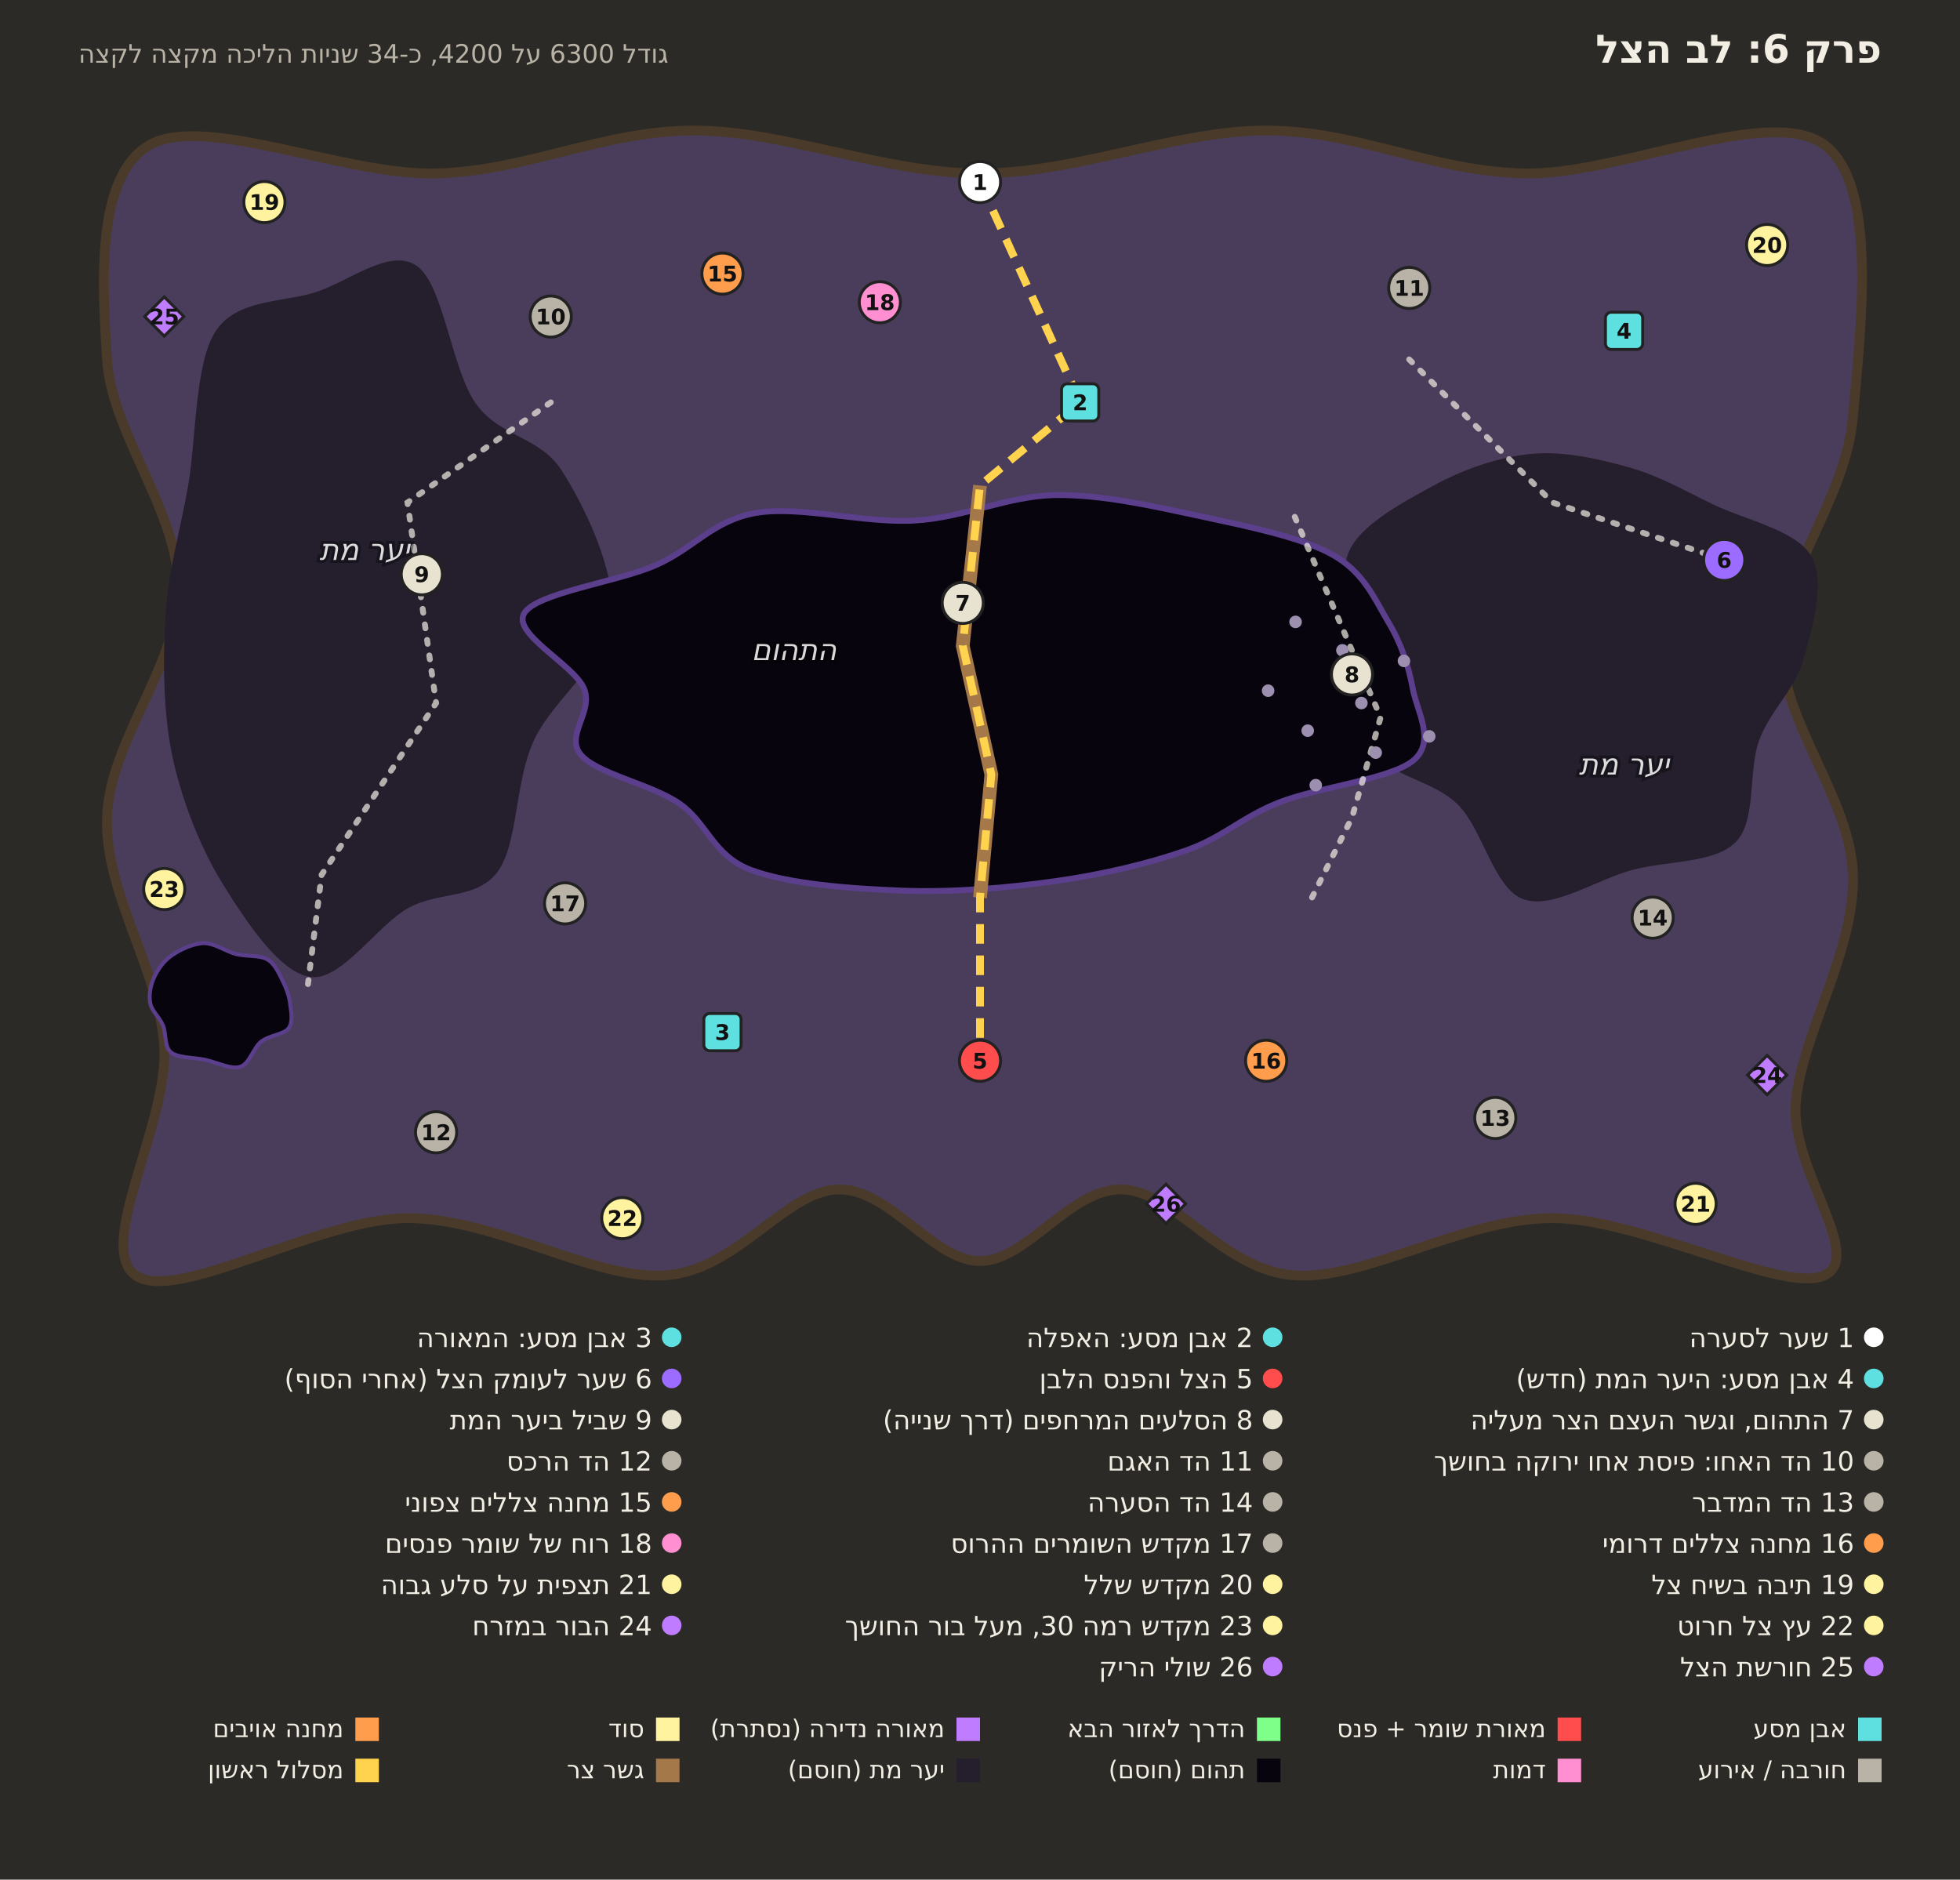
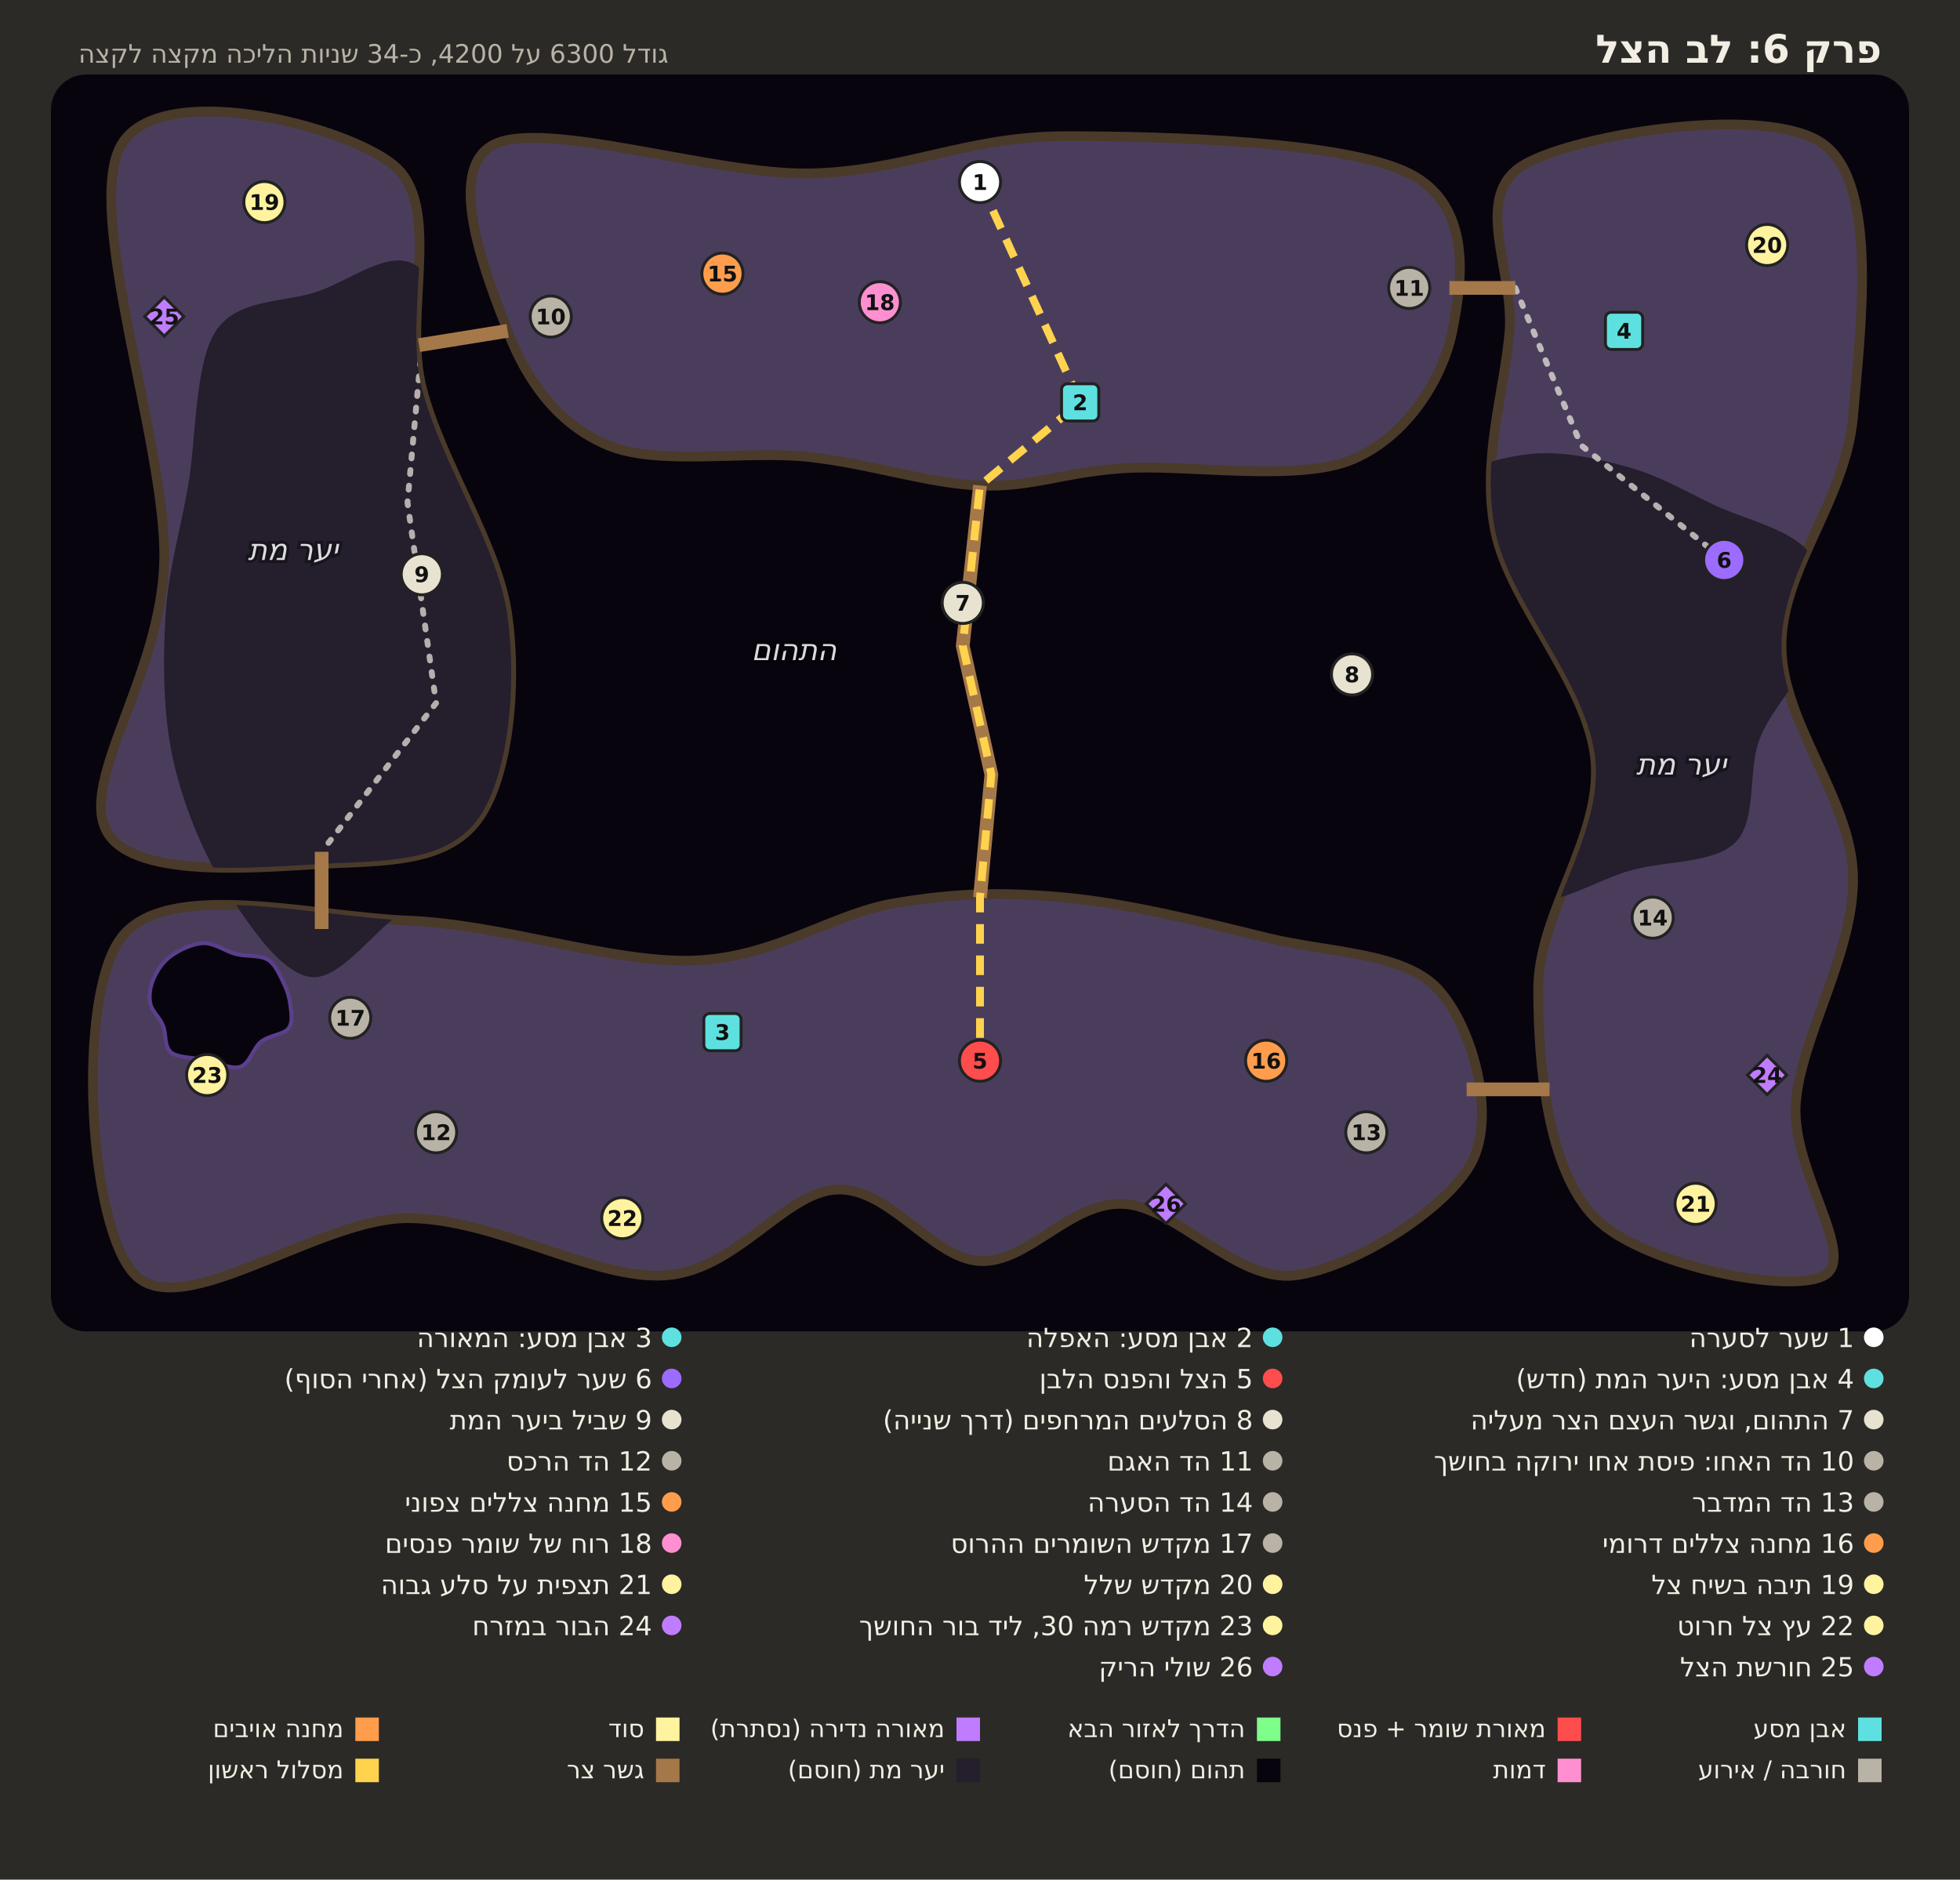
<svg xmlns="http://www.w3.org/2000/svg" width="1000" height="959" viewBox="0 0 1000 959" font-family="DejaVu Sans, sans-serif">
  <defs>
    <pattern id="hatch" width="8" height="8" patternUnits="userSpaceOnUse" patternTransform="rotate(35)">
      <line x1="0" y1="0" x2="0" y2="8" stroke="#ffffff" stroke-opacity="0.35" stroke-width="2" />
    </pattern>
  </defs>
  <rect width="1000" height="959" fill="#2b2a26" />
+   <rect x="26.0" y="38.0" width="948.0" height="641.3" rx="18" fill="#07040d" />
+   <clipPath id="land">
+     <path d="M251.7,73.9 C277.3,60.5 363.7,89.2 412.4,88.5 C461.1,87.8 492.7,69.5 543.8,69.5 C594.9,69.5 686.2,72.0 719.0,88.5 C751.9,105.1 745.8,144.5 741.0,168.8 C736.1,193.2 717.8,222.9 689.8,234.5 C661.9,246.2 604.7,236.7 573.0,238.9 C541.4,241.1 526.8,248.7 500.0,247.7 C473.2,246.7 444.0,236.5 412.4,233.1 C380.7,229.7 335.7,237.9 310.2,227.2 C284.6,216.5 268.8,194.4 259.0,168.8 C249.3,143.3 226.2,87.3 251.7,73.9 Z" />
+     <path d="M61.9,73.9 C81.4,40.3 175.1,63.4 200.6,84.1 C226.2,104.8 205.5,159.6 215.2,198.0 C225.0,236.5 254.2,278.3 259.0,314.9 C263.9,351.4 259.0,396.1 244.4,417.1 C229.8,438.0 203.1,439.2 171.4,440.4 C139.8,441.7 69.2,450.2 54.6,424.4 C40.0,398.6 82.6,344.1 83.8,285.7 C85.0,227.2 42.4,107.5 61.9,73.9 Z" />
+     <path d="M777.5,84.1 C804.2,68.3 902.8,52.5 930.8,73.9 C958.8,95.3 949.0,170.0 945.4,212.6 C941.7,255.2 908.9,290.5 908.9,329.5 C908.9,368.4 944.2,407.3 945.4,446.3 C946.6,485.2 918.6,529.0 916.2,563.1 C913.8,597.2 947.8,641.0 930.8,650.7 C913.8,660.5 838.3,645.9 814.0,621.5 C789.6,597.2 784.8,543.6 784.8,504.7 C784.8,465.8 817.6,426.8 814.0,387.9 C810.3,348.9 770.2,307.6 762.9,271.0 C755.6,234.5 767.7,200.0 770.2,168.8 C772.6,137.7 750.7,99.9 777.5,84.1 Z" />
+     <path d="M61.9,478.4 C85.0,448.2 159.3,467.7 207.9,469.7 C256.6,471.6 312.6,491.6 354.0,490.1 C395.3,488.6 424.6,466.2 456.2,460.9 C487.8,455.5 512.2,455.0 543.8,458.0 C575.4,460.9 614.4,470.6 646.0,478.4 C677.7,486.2 716.1,485.7 733.7,504.7 C751.2,523.7 763.3,568.0 751.2,592.3 C739.0,616.7 690.3,647.1 660.6,650.7 C630.9,654.4 599.8,615.4 573.0,614.2 C546.2,613.0 524.3,644.6 500.0,643.4 C475.7,642.2 453.8,605.7 427.0,606.9 C400.2,608.1 375.9,648.3 339.4,650.7 C302.9,653.2 253.0,621.5 207.9,621.5 C162.9,621.5 93.5,674.6 69.2,650.7 C44.9,626.9 38.8,508.6 61.9,478.4 Z" />
+   </clipPath>
  <text x="960" y="32" font-size="20" font-weight="bold" fill="#f2eee4" text-anchor="start" direction="rtl">פרק 6: לב הצל</text>
  <text x="40" y="32" font-size="13" fill="#b9b2a6" text-anchor="end" direction="rtl">גודל 6300 על 4200, כ-34 שניות הליכה מקצה לקצה</text>
-   <path d="M76.5,73.9 C104.5,58.1 176.3,89.7 222.5,88.5 C268.8,87.3 307.7,66.6 354.0,66.6 C400.2,66.6 451.3,88.5 500.0,88.5 C548.7,88.5 599.8,66.6 646.0,66.6 C692.3,66.6 730.0,87.3 777.5,88.5 C824.9,89.7 902.8,53.2 930.8,73.9 C958.8,94.6 949.0,170.0 945.4,212.6 C941.7,255.2 908.9,290.5 908.9,329.5 C908.9,368.4 944.2,407.3 945.4,446.3 C946.6,485.2 918.6,529.0 916.2,563.1 C913.8,597.2 951.5,641.0 930.8,650.7 C910.1,660.5 837.1,621.5 792.1,621.5 C747.0,621.5 697.1,653.2 660.6,650.7 C624.1,648.3 599.8,608.1 573.0,606.9 C546.2,605.7 524.3,643.4 500.0,643.4 C475.7,643.4 453.8,605.7 427.0,606.9 C400.2,608.1 375.9,648.3 339.4,650.7 C302.9,653.2 253.0,621.5 207.9,621.5 C162.9,621.5 89.9,665.3 69.2,650.7 C48.5,636.1 86.2,572.8 83.8,533.9 C81.4,495.0 53.4,456.0 54.6,417.1 C55.8,378.1 91.1,339.2 91.1,300.3 C91.1,261.3 57.0,221.2 54.6,183.4 C52.2,145.7 48.5,89.7 76.5,73.9 Z" fill="#4a3d5c" stroke="#4a3a2a" stroke-width="5" />
-   <path d="M312.1,314.9 C309.6,337.8 281.8,356.7 272.1,378.4 C262.4,400.1 264.4,430.8 253.7,445.0 C243.0,459.1 224.0,454.5 208.1,463.4 C192.3,472.3 174.3,500.3 158.7,498.5 C143.1,496.7 126.2,471.0 114.5,452.4 C102.8,433.8 93.3,410.0 88.2,387.1 C83.2,364.1 83.1,338.0 84.4,314.9 C85.7,291.7 91.6,272.6 95.9,248.3 C100.2,224.0 99.2,185.5 110.1,168.9 C121.0,152.4 144.2,154.5 161.3,149.0 C178.4,143.4 199.1,126.2 212.7,135.7 C226.3,145.2 230.4,188.4 242.7,205.8 C255.1,223.3 275.3,222.3 286.8,240.4 C298.4,258.6 314.5,291.9 312.1,314.9 Z" fill="#241e2d" />
-   <path d="M920.0,336.8 C915.5,352.4 903.2,362.3 897.5,377.8 C891.8,393.2 896.4,418.5 885.6,429.6 C874.8,440.6 850.8,439.0 832.7,443.9 C814.6,448.7 791.8,464.3 777.0,458.7 C762.2,453.2 756.4,423.0 743.9,410.6 C731.4,398.1 709.4,396.3 702.0,384.0 C694.7,371.7 702.2,353.6 699.8,336.8 C697.4,319.9 682.4,297.8 687.6,283.0 C692.8,268.2 715.5,256.5 731.1,247.9 C746.7,239.4 764.5,233.2 781.1,231.6 C797.6,230.0 815.1,234.0 830.6,238.3 C846.2,242.6 858.6,249.9 874.1,257.4 C889.7,265.0 916.5,270.5 924.1,283.7 C931.8,297.0 924.4,321.1 920.0,336.8 Z" fill="#241e2d" />
-   <path d="M720.8,351.4 C723.0,363.2 732.6,378.2 721.2,387.9 C709.9,397.5 672.0,401.7 652.6,409.4 C633.2,417.1 624.1,427.2 605.1,433.9 C586.0,440.6 562.4,446.2 538.2,449.6 C514.0,453.0 485.9,455.4 459.9,454.4 C434.0,453.4 401.5,451.0 382.5,443.6 C363.6,436.2 360.8,419.6 346.4,409.8 C332.0,400.0 304.3,394.7 296.3,385.0 C288.2,375.2 302.8,363.4 298.0,351.4 C293.2,339.4 261.3,323.5 267.4,313.0 C273.5,302.5 314.8,297.0 334.5,288.4 C354.2,279.8 363.7,265.5 385.8,261.7 C407.8,257.9 441.2,267.1 466.6,265.6 C492.1,264.1 514.2,253.0 538.4,252.6 C562.6,252.3 588.6,258.3 612.1,263.3 C635.7,268.4 663.8,274.0 679.8,283.0 C695.8,291.9 701.3,305.6 708.1,317.0 C715.0,328.4 718.6,339.6 720.8,351.4 Z" fill="#07040d" stroke="#5b3f8c" stroke-width="3" />
-   <path d="M148.0,512.0 C148.5,516.0 149.7,521.4 147.2,524.7 C144.7,527.9 137.3,528.2 133.2,531.5 C129.1,534.8 127.4,542.7 122.6,544.3 C117.8,545.8 110.4,541.9 104.5,540.7 C98.6,539.5 90.8,539.8 87.2,536.9 C83.7,533.9 84.9,527.2 83.1,523.1 C81.4,518.9 77.5,516.0 76.7,512.0 C75.9,508.0 76.6,503.3 78.4,499.2 C80.2,495.1 83.3,490.4 87.6,487.5 C91.8,484.5 98.4,481.4 103.9,481.2 C109.4,481.1 115.1,485.4 120.5,486.8 C125.9,488.1 132.4,487.2 136.4,489.5 C140.3,491.7 142.3,496.7 144.2,500.4 C146.1,504.2 147.5,508.0 148.0,512.0 Z" fill="#07040d" stroke="#5b3f8c" stroke-width="2" />
+   <path d="M251.7,73.9 C277.3,60.5 363.7,89.2 412.4,88.5 C461.1,87.8 492.7,69.5 543.8,69.5 C594.9,69.5 686.2,72.0 719.0,88.5 C751.9,105.1 745.8,144.5 741.0,168.8 C736.1,193.2 717.8,222.9 689.8,234.5 C661.9,246.2 604.7,236.7 573.0,238.9 C541.4,241.1 526.8,248.7 500.0,247.7 C473.2,246.7 444.0,236.5 412.4,233.1 C380.7,229.7 335.7,237.9 310.2,227.2 C284.6,216.5 268.8,194.4 259.0,168.8 C249.3,143.3 226.2,87.3 251.7,73.9 Z" fill="#4a3d5c" stroke="#4a3a2a" stroke-width="5" />
+   <path d="M61.9,73.9 C81.4,40.3 175.1,63.4 200.6,84.1 C226.2,104.8 205.5,159.6 215.2,198.0 C225.0,236.5 254.2,278.3 259.0,314.9 C263.9,351.4 259.0,396.1 244.4,417.1 C229.8,438.0 203.1,439.2 171.4,440.4 C139.8,441.7 69.2,450.2 54.6,424.4 C40.0,398.6 82.6,344.1 83.8,285.7 C85.0,227.2 42.4,107.5 61.9,73.9 Z" fill="#4a3d5c" stroke="#4a3a2a" stroke-width="5" />
+   <path d="M777.5,84.1 C804.2,68.3 902.8,52.5 930.8,73.9 C958.8,95.3 949.0,170.0 945.4,212.6 C941.7,255.2 908.9,290.5 908.9,329.5 C908.9,368.4 944.2,407.3 945.4,446.3 C946.6,485.2 918.6,529.0 916.2,563.1 C913.8,597.2 947.8,641.0 930.8,650.7 C913.8,660.5 838.3,645.9 814.0,621.5 C789.6,597.2 784.8,543.6 784.8,504.7 C784.8,465.8 817.6,426.8 814.0,387.9 C810.3,348.9 770.2,307.6 762.9,271.0 C755.6,234.5 767.7,200.0 770.2,168.8 C772.6,137.7 750.7,99.9 777.5,84.1 Z" fill="#4a3d5c" stroke="#4a3a2a" stroke-width="5" />
+   <path d="M61.9,478.4 C85.0,448.2 159.3,467.7 207.9,469.7 C256.6,471.6 312.6,491.6 354.0,490.1 C395.3,488.6 424.6,466.2 456.2,460.9 C487.8,455.5 512.2,455.0 543.8,458.0 C575.4,460.9 614.4,470.6 646.0,478.4 C677.7,486.2 716.1,485.7 733.7,504.7 C751.2,523.7 763.3,568.0 751.2,592.3 C739.0,616.7 690.3,647.1 660.6,650.7 C630.9,654.4 599.8,615.4 573.0,614.2 C546.2,613.0 524.3,644.6 500.0,643.4 C475.7,642.2 453.8,605.7 427.0,606.9 C400.2,608.1 375.9,648.3 339.4,650.7 C302.9,653.2 253.0,621.5 207.9,621.5 C162.9,621.5 93.5,674.6 69.2,650.7 C44.9,626.9 38.8,508.6 61.9,478.4 Z" fill="#4a3d5c" stroke="#4a3a2a" stroke-width="5" />
+   <g clip-path="url(#land)">
+     <path d="M312.1,314.9 C309.6,337.8 281.8,356.7 272.1,378.4 C262.4,400.1 264.4,430.8 253.7,445.0 C243.0,459.1 224.0,454.5 208.1,463.4 C192.3,472.3 174.3,500.3 158.7,498.5 C143.1,496.7 126.2,471.0 114.5,452.4 C102.8,433.8 93.3,410.0 88.2,387.1 C83.2,364.1 83.1,338.0 84.4,314.9 C85.7,291.7 91.6,272.6 95.9,248.3 C100.2,224.0 99.2,185.5 110.1,168.9 C121.0,152.4 144.2,154.5 161.3,149.0 C178.4,143.4 199.1,126.2 212.7,135.7 C226.3,145.2 230.4,188.4 242.7,205.8 C255.1,223.3 275.3,222.3 286.8,240.4 C298.4,258.6 314.5,291.9 312.1,314.9 Z" fill="#241e2d" />
+     <path d="M920.0,336.8 C915.5,352.4 903.2,362.3 897.5,377.8 C891.8,393.2 896.4,418.5 885.6,429.6 C874.8,440.6 850.8,439.0 832.7,443.9 C814.6,448.7 791.8,464.3 777.0,458.7 C762.2,453.2 756.4,423.0 743.9,410.6 C731.4,398.1 709.4,396.3 702.0,384.0 C694.7,371.7 702.2,353.6 699.8,336.8 C697.4,319.9 682.4,297.8 687.6,283.0 C692.8,268.2 715.5,256.5 731.1,247.9 C746.7,239.4 764.5,233.2 781.1,231.6 C797.6,230.0 815.1,234.0 830.6,238.3 C846.2,242.6 858.6,249.9 874.1,257.4 C889.7,265.0 916.5,270.5 924.1,283.7 C931.8,297.0 924.4,321.1 920.0,336.8 Z" fill="#241e2d" />
+     <path d="M720.8,351.4 C723.0,363.2 732.6,378.2 721.2,387.9 C709.9,397.5 672.0,401.7 652.6,409.4 C633.2,417.1 624.1,427.2 605.1,433.9 C586.0,440.6 562.4,446.2 538.2,449.6 C514.0,453.0 485.9,455.4 459.9,454.4 C434.0,453.4 401.5,451.0 382.5,443.6 C363.6,436.2 360.8,419.6 346.4,409.8 C332.0,400.0 304.3,394.7 296.3,385.0 C288.2,375.2 302.8,363.4 298.0,351.4 C293.2,339.4 261.3,323.5 267.4,313.0 C273.5,302.5 314.8,297.0 334.5,288.4 C354.2,279.8 363.7,265.5 385.8,261.7 C407.8,257.9 441.2,267.1 466.6,265.6 C492.1,264.1 514.2,253.0 538.4,252.6 C562.6,252.3 588.6,258.3 612.1,263.3 C635.7,268.4 663.8,274.0 679.8,283.0 C695.8,291.9 701.3,305.6 708.1,317.0 C715.0,328.4 718.6,339.6 720.8,351.4 Z" fill="#07040d" stroke="#5b3f8c" stroke-width="3" />
+     <path d="M148.0,512.0 C148.5,516.0 149.7,521.4 147.2,524.7 C144.7,527.9 137.3,528.2 133.2,531.5 C129.1,534.8 127.4,542.7 122.6,544.3 C117.8,545.8 110.4,541.9 104.5,540.7 C98.6,539.5 90.8,539.8 87.2,536.9 C83.7,533.9 84.9,527.2 83.1,523.1 C81.4,518.9 77.5,516.0 76.7,512.0 C75.9,508.0 76.6,503.3 78.4,499.2 C80.2,495.1 83.3,490.4 87.6,487.5 C91.8,484.5 98.4,481.4 103.9,481.2 C109.4,481.1 115.1,485.4 120.5,486.8 C125.9,488.1 132.4,487.2 136.4,489.5 C140.3,491.7 142.3,496.7 144.2,500.4 C146.1,504.2 147.5,508.0 148.0,512.0 Z" fill="#07040d" stroke="#5b3f8c" stroke-width="2" />
+     <circle cx="694.6" cy="358.7" r="3.2" fill="#9c8fb0" />
+     <circle cx="667.2" cy="372.8" r="3.2" fill="#9c8fb0" />
+     <circle cx="684.9" cy="331.8" r="3.2" fill="#9c8fb0" />
+     <circle cx="701.9" cy="384.0" r="3.2" fill="#9c8fb0" />
+     <circle cx="647.0" cy="352.4" r="3.2" fill="#9c8fb0" />
+     <circle cx="716.3" cy="337.2" r="3.2" fill="#9c8fb0" />
+     <circle cx="671.3" cy="400.6" r="3.2" fill="#9c8fb0" />
+     <circle cx="661.0" cy="317.3" r="3.2" fill="#9c8fb0" />
+     <circle cx="729.2" cy="375.7" r="3.2" fill="#9c8fb0" />
+     <path d="M660.6,241.8 L682.5,314.9 L704.4,366.0 L689.8,417.1 L667.9,472.6" fill="none" stroke="#f2eee4" stroke-opacity="0.7" stroke-width="3" stroke-dasharray="2 6" stroke-linecap="round" />
+     <path d="M215.2,176.1 L207.9,256.4 L222.5,358.7 L164.1,434.6" fill="none" stroke="#f2eee4" stroke-opacity="0.7" stroke-width="3" stroke-dasharray="2 6" stroke-linecap="round" />
+     <path d="M773.1,146.9 L806.7,227.2 L879.7,285.7" fill="none" stroke="#f2eee4" stroke-opacity="0.7" stroke-width="3" stroke-dasharray="2 6" stroke-linecap="round" />
+   </g>
  <path d="M500.0,247.7 L491.2,329.5 L505.8,395.2 L500.0,458.0" fill="none" stroke="#a5784a" stroke-width="7" />
-   <path d="M660.6,263.7 L682.5,314.9 L704.4,366.0 L689.8,417.1 L667.9,460.9" fill="none" stroke="#f2eee4" stroke-opacity="0.7" stroke-width="3" stroke-dasharray="2 6" stroke-linecap="round" />
-   <path d="M281.0,205.3 L207.9,256.4 L222.5,358.7 L164.1,446.3 L156.8,504.7" fill="none" stroke="#f2eee4" stroke-opacity="0.7" stroke-width="3" stroke-dasharray="2 6" stroke-linecap="round" />
-   <path d="M719.0,183.4 L792.1,256.4 L879.7,285.7" fill="none" stroke="#f2eee4" stroke-opacity="0.7" stroke-width="3" stroke-dasharray="2 6" stroke-linecap="round" />
-   <circle cx="694.6" cy="358.7" r="3.2" fill="#9c8fb0" />
-   <circle cx="667.2" cy="372.8" r="3.2" fill="#9c8fb0" />
-   <circle cx="684.9" cy="331.8" r="3.2" fill="#9c8fb0" />
-   <circle cx="701.9" cy="384.0" r="3.2" fill="#9c8fb0" />
-   <circle cx="647.0" cy="352.4" r="3.2" fill="#9c8fb0" />
-   <circle cx="716.3" cy="337.2" r="3.2" fill="#9c8fb0" />
-   <circle cx="671.3" cy="400.6" r="3.2" fill="#9c8fb0" />
-   <circle cx="661.0" cy="317.3" r="3.2" fill="#9c8fb0" />
-   <circle cx="729.2" cy="375.7" r="3.2" fill="#9c8fb0" />
+   <path d="M259.0,168.8 L213.8,176.1" fill="none" stroke="#a5784a" stroke-width="7" />
+   <path d="M739.5,146.9 L773.1,146.9" fill="none" stroke="#a5784a" stroke-width="7" />
+   <path d="M164.1,434.6 L164.1,474.0" fill="none" stroke="#a5784a" stroke-width="7" />
+   <path d="M748.3,555.8 L790.6,555.8" fill="none" stroke="#a5784a" stroke-width="7" />
  <path d="M500.0,92.9 L551.1,205.3 L500.0,247.7 L491.2,329.5 L505.8,395.2 L500.0,458.0 L500.0,541.2" fill="none" stroke="#ffd34d" stroke-width="4" stroke-dasharray="10 6" stroke-linejoin="round" />
  <text x="405.1" y="336.8" font-size="15" font-style="italic" fill="#ffffff" fill-opacity="0.85" text-anchor="middle" direction="rtl" stroke="#000" stroke-opacity="0.35" stroke-width="3" paint-order="stroke">התהום</text>
-   <text x="186.0" y="285.7" font-size="15" font-style="italic" fill="#ffffff" fill-opacity="0.85" text-anchor="middle" direction="rtl" stroke="#000" stroke-opacity="0.35" stroke-width="3" paint-order="stroke">יער מת</text>
-   <text x="828.6" y="395.2" font-size="15" font-style="italic" fill="#ffffff" fill-opacity="0.85" text-anchor="middle" direction="rtl" stroke="#000" stroke-opacity="0.35" stroke-width="3" paint-order="stroke">יער מת</text>
+   <text x="149.5" y="285.7" font-size="15" font-style="italic" fill="#ffffff" fill-opacity="0.85" text-anchor="middle" direction="rtl" stroke="#000" stroke-opacity="0.35" stroke-width="3" paint-order="stroke">יער מת</text>
+   <text x="857.8" y="395.2" font-size="15" font-style="italic" fill="#ffffff" fill-opacity="0.85" text-anchor="middle" direction="rtl" stroke="#000" stroke-opacity="0.35" stroke-width="3" paint-order="stroke">יער מת</text>
  <circle cx="500.0" cy="92.9" r="10.5" fill="#ffffff" stroke="#222" stroke-width="1.5" />
  <text x="500.0" y="96.9" font-size="11" font-weight="bold" fill="#111" text-anchor="middle">1</text>
  <rect x="541.6" y="195.8" width="19" height="19" rx="3" fill="#5fe0e0" stroke="#222" stroke-width="1.5" />
  <text x="551.1" y="209.3" font-size="11" font-weight="bold" fill="#111" text-anchor="middle">2</text>
  <rect x="359.1" y="517.1" width="19" height="19" rx="3" fill="#5fe0e0" stroke="#222" stroke-width="1.5" />
  <text x="368.6" y="530.6" font-size="11" font-weight="bold" fill="#111" text-anchor="middle">3</text>
  <rect x="819.1" y="159.3" width="19" height="19" rx="3" fill="#5fe0e0" stroke="#222" stroke-width="1.5" />
  <text x="828.6" y="172.8" font-size="11" font-weight="bold" fill="#111" text-anchor="middle">4</text>
  <circle cx="500.0" cy="541.2" r="10.5" fill="#ff4d4d" stroke="#222" stroke-width="1.5" />
  <text x="500.0" y="545.2" font-size="11" font-weight="bold" fill="#111" text-anchor="middle">5</text>
  <circle cx="879.7" cy="285.7" r="10.5" fill="#9c6bff" stroke="#222" stroke-width="1.5" />
  <text x="879.7" y="289.7" font-size="11" font-weight="bold" fill="#111" text-anchor="middle">6</text>
  <circle cx="491.2" cy="307.6" r="10.5" fill="#e8e2d0" stroke="#222" stroke-width="1.5" />
  <text x="491.2" y="311.6" font-size="11" font-weight="bold" fill="#111" text-anchor="middle">7</text>
  <circle cx="689.8" cy="344.1" r="10.5" fill="#e8e2d0" stroke="#222" stroke-width="1.5" />
  <text x="689.8" y="348.1" font-size="11" font-weight="bold" fill="#111" text-anchor="middle">8</text>
  <circle cx="215.2" cy="293.0" r="10.5" fill="#e8e2d0" stroke="#222" stroke-width="1.5" />
  <text x="215.2" y="297.0" font-size="11" font-weight="bold" fill="#111" text-anchor="middle">9</text>
  <circle cx="281.0" cy="161.5" r="10.5" fill="#b9b2a6" stroke="#222" stroke-width="1.5" />
  <text x="281.0" y="165.5" font-size="11" font-weight="bold" fill="#111" text-anchor="middle">10</text>
  <circle cx="719.0" cy="146.9" r="10.5" fill="#b9b2a6" stroke="#222" stroke-width="1.5" />
  <text x="719.0" y="150.9" font-size="11" font-weight="bold" fill="#111" text-anchor="middle">11</text>
  <circle cx="222.5" cy="577.7" r="10.5" fill="#b9b2a6" stroke="#222" stroke-width="1.5" />
  <text x="222.5" y="581.7" font-size="11" font-weight="bold" fill="#111" text-anchor="middle">12</text>
-   <circle cx="762.9" cy="570.4" r="10.5" fill="#b9b2a6" stroke="#222" stroke-width="1.5" />
-   <text x="762.9" y="574.4" font-size="11" font-weight="bold" fill="#111" text-anchor="middle">13</text>
+   <circle cx="697.1" cy="577.7" r="10.5" fill="#b9b2a6" stroke="#222" stroke-width="1.5" />
+   <text x="697.1" y="581.7" font-size="11" font-weight="bold" fill="#111" text-anchor="middle">13</text>
  <circle cx="843.2" cy="468.2" r="10.5" fill="#b9b2a6" stroke="#222" stroke-width="1.5" />
  <text x="843.2" y="472.2" font-size="11" font-weight="bold" fill="#111" text-anchor="middle">14</text>
  <circle cx="368.6" cy="139.6" r="10.5" fill="#ff9d4d" stroke="#222" stroke-width="1.5" />
  <text x="368.6" y="143.6" font-size="11" font-weight="bold" fill="#111" text-anchor="middle">15</text>
  <circle cx="646.0" cy="541.2" r="10.5" fill="#ff9d4d" stroke="#222" stroke-width="1.5" />
  <text x="646.0" y="545.2" font-size="11" font-weight="bold" fill="#111" text-anchor="middle">16</text>
-   <circle cx="288.3" cy="460.9" r="10.5" fill="#b9b2a6" stroke="#222" stroke-width="1.5" />
-   <text x="288.3" y="464.9" font-size="11" font-weight="bold" fill="#111" text-anchor="middle">17</text>
+   <circle cx="178.7" cy="519.3" r="10.5" fill="#b9b2a6" stroke="#222" stroke-width="1.5" />
+   <text x="178.7" y="523.3" font-size="11" font-weight="bold" fill="#111" text-anchor="middle">17</text>
  <circle cx="448.9" cy="154.2" r="10.5" fill="#ff8fd0" stroke="#222" stroke-width="1.5" />
  <text x="448.9" y="158.2" font-size="11" font-weight="bold" fill="#111" text-anchor="middle">18</text>
  <circle cx="134.9" cy="103.1" r="10.5" fill="#fff3a0" stroke="#222" stroke-width="1.5" />
  <text x="134.9" y="107.1" font-size="11" font-weight="bold" fill="#111" text-anchor="middle">19</text>
  <circle cx="901.6" cy="125.0" r="10.5" fill="#fff3a0" stroke="#222" stroke-width="1.5" />
  <text x="901.6" y="129.0" font-size="11" font-weight="bold" fill="#111" text-anchor="middle">20</text>
  <circle cx="865.1" cy="614.2" r="10.5" fill="#fff3a0" stroke="#222" stroke-width="1.5" />
  <text x="865.1" y="618.2" font-size="11" font-weight="bold" fill="#111" text-anchor="middle">21</text>
  <circle cx="317.5" cy="621.5" r="10.5" fill="#fff3a0" stroke="#222" stroke-width="1.5" />
  <text x="317.5" y="625.5" font-size="11" font-weight="bold" fill="#111" text-anchor="middle">22</text>
-   <circle cx="83.8" cy="453.6" r="10.5" fill="#fff3a0" stroke="#222" stroke-width="1.5" />
-   <text x="83.8" y="457.6" font-size="11" font-weight="bold" fill="#111" text-anchor="middle">23</text>
+   <circle cx="105.7" cy="548.5" r="10.5" fill="#fff3a0" stroke="#222" stroke-width="1.5" />
+   <text x="105.7" y="552.5" font-size="11" font-weight="bold" fill="#111" text-anchor="middle">23</text>
  <path d="M901.6,538.5 l10,10 l-10,10 l-10,-10z" fill="#c07cff" stroke="#222" stroke-width="1.5" />
  <text x="901.6" y="552.5" font-size="11" font-weight="bold" fill="#111" text-anchor="middle">24</text>
  <path d="M83.8,151.5 l10,10 l-10,10 l-10,-10z" fill="#c07cff" stroke="#222" stroke-width="1.5" />
  <text x="83.8" y="165.5" font-size="11" font-weight="bold" fill="#111" text-anchor="middle">25</text>
  <path d="M594.9,604.2 l10,10 l-10,10 l-10,-10z" fill="#c07cff" stroke="#222" stroke-width="1.5" />
  <text x="594.9" y="618.2" font-size="11" font-weight="bold" fill="#111" text-anchor="middle">26</text>
  <circle cx="956.0" cy="682.3" r="5" fill="#ffffff" />
  <text x="946.0" y="687.3" font-size="13.5" fill="#f2eee4" text-anchor="start" direction="rtl">1 שער לסערה</text>
  <circle cx="649.3" cy="682.3" r="5" fill="#5fe0e0" />
  <text x="639.3" y="687.3" font-size="13.5" fill="#f2eee4" text-anchor="start" direction="rtl">2 אבן מסע: האפלה</text>
  <circle cx="342.7" cy="682.3" r="5" fill="#5fe0e0" />
  <text x="332.7" y="687.3" font-size="13.5" fill="#f2eee4" text-anchor="start" direction="rtl">3 אבן מסע: המאורה</text>
  <circle cx="956.0" cy="703.3" r="5" fill="#5fe0e0" />
  <text x="946.0" y="708.3" font-size="13.5" fill="#f2eee4" text-anchor="start" direction="rtl">4 אבן מסע: היער המת (חדש)</text>
  <circle cx="649.3" cy="703.3" r="5" fill="#ff4d4d" />
  <text x="639.3" y="708.3" font-size="13.5" fill="#f2eee4" text-anchor="start" direction="rtl">5 הצל והפנס הלבן</text>
  <circle cx="342.7" cy="703.3" r="5" fill="#9c6bff" />
  <text x="332.7" y="708.3" font-size="13.5" fill="#f2eee4" text-anchor="start" direction="rtl">6 שער לעומק הצל (אחרי הסוף)</text>
  <circle cx="956.0" cy="724.3" r="5" fill="#e8e2d0" />
  <text x="946.0" y="729.3" font-size="13.5" fill="#f2eee4" text-anchor="start" direction="rtl">7 התהום, וגשר העצם הצר מעליה</text>
  <circle cx="649.3" cy="724.3" r="5" fill="#e8e2d0" />
  <text x="639.3" y="729.3" font-size="13.5" fill="#f2eee4" text-anchor="start" direction="rtl">8 הסלעים המרחפים (דרך שנייה)</text>
  <circle cx="342.7" cy="724.3" r="5" fill="#e8e2d0" />
  <text x="332.7" y="729.3" font-size="13.5" fill="#f2eee4" text-anchor="start" direction="rtl">9 שביל ביער המת</text>
  <circle cx="956.0" cy="745.3" r="5" fill="#b9b2a6" />
  <text x="946.0" y="750.3" font-size="13.5" fill="#f2eee4" text-anchor="start" direction="rtl">10 הד האחו: פיסת אחו ירוקה בחושך</text>
  <circle cx="649.3" cy="745.3" r="5" fill="#b9b2a6" />
  <text x="639.3" y="750.3" font-size="13.5" fill="#f2eee4" text-anchor="start" direction="rtl">11 הד האגם</text>
  <circle cx="342.7" cy="745.3" r="5" fill="#b9b2a6" />
  <text x="332.7" y="750.3" font-size="13.5" fill="#f2eee4" text-anchor="start" direction="rtl">12 הד הרכס</text>
  <circle cx="956.0" cy="766.3" r="5" fill="#b9b2a6" />
  <text x="946.0" y="771.3" font-size="13.5" fill="#f2eee4" text-anchor="start" direction="rtl">13 הד המדבר</text>
  <circle cx="649.3" cy="766.3" r="5" fill="#b9b2a6" />
  <text x="639.3" y="771.3" font-size="13.5" fill="#f2eee4" text-anchor="start" direction="rtl">14 הד הסערה</text>
  <circle cx="342.7" cy="766.3" r="5" fill="#ff9d4d" />
  <text x="332.7" y="771.3" font-size="13.5" fill="#f2eee4" text-anchor="start" direction="rtl">15 מחנה צללים צפוני</text>
  <circle cx="956.0" cy="787.3" r="5" fill="#ff9d4d" />
  <text x="946.0" y="792.3" font-size="13.5" fill="#f2eee4" text-anchor="start" direction="rtl">16 מחנה צללים דרומי</text>
  <circle cx="649.3" cy="787.3" r="5" fill="#b9b2a6" />
  <text x="639.3" y="792.3" font-size="13.5" fill="#f2eee4" text-anchor="start" direction="rtl">17 מקדש השומרים ההרוס</text>
  <circle cx="342.7" cy="787.3" r="5" fill="#ff8fd0" />
  <text x="332.7" y="792.3" font-size="13.5" fill="#f2eee4" text-anchor="start" direction="rtl">18 רוח של שומר פנסים</text>
  <circle cx="956.0" cy="808.3" r="5" fill="#fff3a0" />
  <text x="946.0" y="813.3" font-size="13.5" fill="#f2eee4" text-anchor="start" direction="rtl">19 תיבה בשיח צל</text>
  <circle cx="649.3" cy="808.3" r="5" fill="#fff3a0" />
  <text x="639.3" y="813.3" font-size="13.5" fill="#f2eee4" text-anchor="start" direction="rtl">20 מקדש שלל</text>
  <circle cx="342.7" cy="808.3" r="5" fill="#fff3a0" />
  <text x="332.7" y="813.3" font-size="13.5" fill="#f2eee4" text-anchor="start" direction="rtl">21 תצפית על סלע גבוה</text>
  <circle cx="956.0" cy="829.3" r="5" fill="#fff3a0" />
  <text x="946.0" y="834.3" font-size="13.5" fill="#f2eee4" text-anchor="start" direction="rtl">22 עץ צל חרוט</text>
  <circle cx="649.3" cy="829.3" r="5" fill="#fff3a0" />
-   <text x="639.3" y="834.3" font-size="13.5" fill="#f2eee4" text-anchor="start" direction="rtl">23 מקדש רמה 30, מעל בור החושך</text>
+   <text x="639.3" y="834.3" font-size="13.5" fill="#f2eee4" text-anchor="start" direction="rtl">23 מקדש רמה 30, ליד בור החושך</text>
  <circle cx="342.7" cy="829.3" r="5" fill="#c07cff" />
  <text x="332.7" y="834.3" font-size="13.5" fill="#f2eee4" text-anchor="start" direction="rtl">24 הבור במזרח</text>
  <circle cx="956.0" cy="850.3" r="5" fill="#c07cff" />
  <text x="946.0" y="855.3" font-size="13.5" fill="#f2eee4" text-anchor="start" direction="rtl">25 חורשת הצל</text>
  <circle cx="649.3" cy="850.3" r="5" fill="#c07cff" />
  <text x="639.3" y="855.3" font-size="13.5" fill="#f2eee4" text-anchor="start" direction="rtl">26 שולי הריק</text>
  <rect x="948.0" y="876.3" width="12" height="12" fill="#5fe0e0" />
  <text x="942.0" y="886.3" font-size="12.5" fill="#f2eee4" text-anchor="start" direction="rtl">אבן מסע</text>
  <rect x="794.7" y="876.3" width="12" height="12" fill="#ff4d4d" />
  <text x="788.7" y="886.3" font-size="12.5" fill="#f2eee4" text-anchor="start" direction="rtl">מאורת שומר + פנס</text>
  <rect x="641.3" y="876.3" width="12" height="12" fill="#7dff8a" />
  <text x="635.3" y="886.3" font-size="12.5" fill="#f2eee4" text-anchor="start" direction="rtl">הדרך לאזור הבא</text>
  <rect x="488.0" y="876.3" width="12" height="12" fill="#c07cff" />
  <text x="482.0" y="886.3" font-size="12.5" fill="#f2eee4" text-anchor="start" direction="rtl">מאורה נדירה (נסתרת)</text>
  <rect x="334.7" y="876.3" width="12" height="12" fill="#fff3a0" />
  <text x="328.7" y="886.3" font-size="12.5" fill="#f2eee4" text-anchor="start" direction="rtl">סוד</text>
  <rect x="181.3" y="876.3" width="12" height="12" fill="#ff9d4d" />
  <text x="175.3" y="886.3" font-size="12.5" fill="#f2eee4" text-anchor="start" direction="rtl">מחנה אויבים</text>
  <rect x="948.0" y="897.3" width="12" height="12" fill="#b9b2a6" />
  <text x="942.0" y="907.3" font-size="12.5" fill="#f2eee4" text-anchor="start" direction="rtl">חורבה / אירוע</text>
  <rect x="794.7" y="897.3" width="12" height="12" fill="#ff8fd0" />
  <text x="788.7" y="907.3" font-size="12.5" fill="#f2eee4" text-anchor="start" direction="rtl">דמות</text>
  <rect x="641.3" y="897.3" width="12" height="12" fill="#07040d" />
  <text x="635.3" y="907.3" font-size="12.5" fill="#f2eee4" text-anchor="start" direction="rtl">תהום (חוסם)</text>
  <rect x="488.0" y="897.3" width="12" height="12" fill="#241e2d" />
  <text x="482.0" y="907.3" font-size="12.5" fill="#f2eee4" text-anchor="start" direction="rtl">יער מת (חוסם)</text>
  <rect x="334.7" y="897.3" width="12" height="12" fill="#a5784a" />
  <text x="328.7" y="907.3" font-size="12.5" fill="#f2eee4" text-anchor="start" direction="rtl">גשר צר</text>
  <rect x="181.3" y="897.3" width="12" height="12" fill="#ffd34d" />
  <text x="175.3" y="907.3" font-size="12.5" fill="#f2eee4" text-anchor="start" direction="rtl">מסלול ראשון</text>
</svg>
